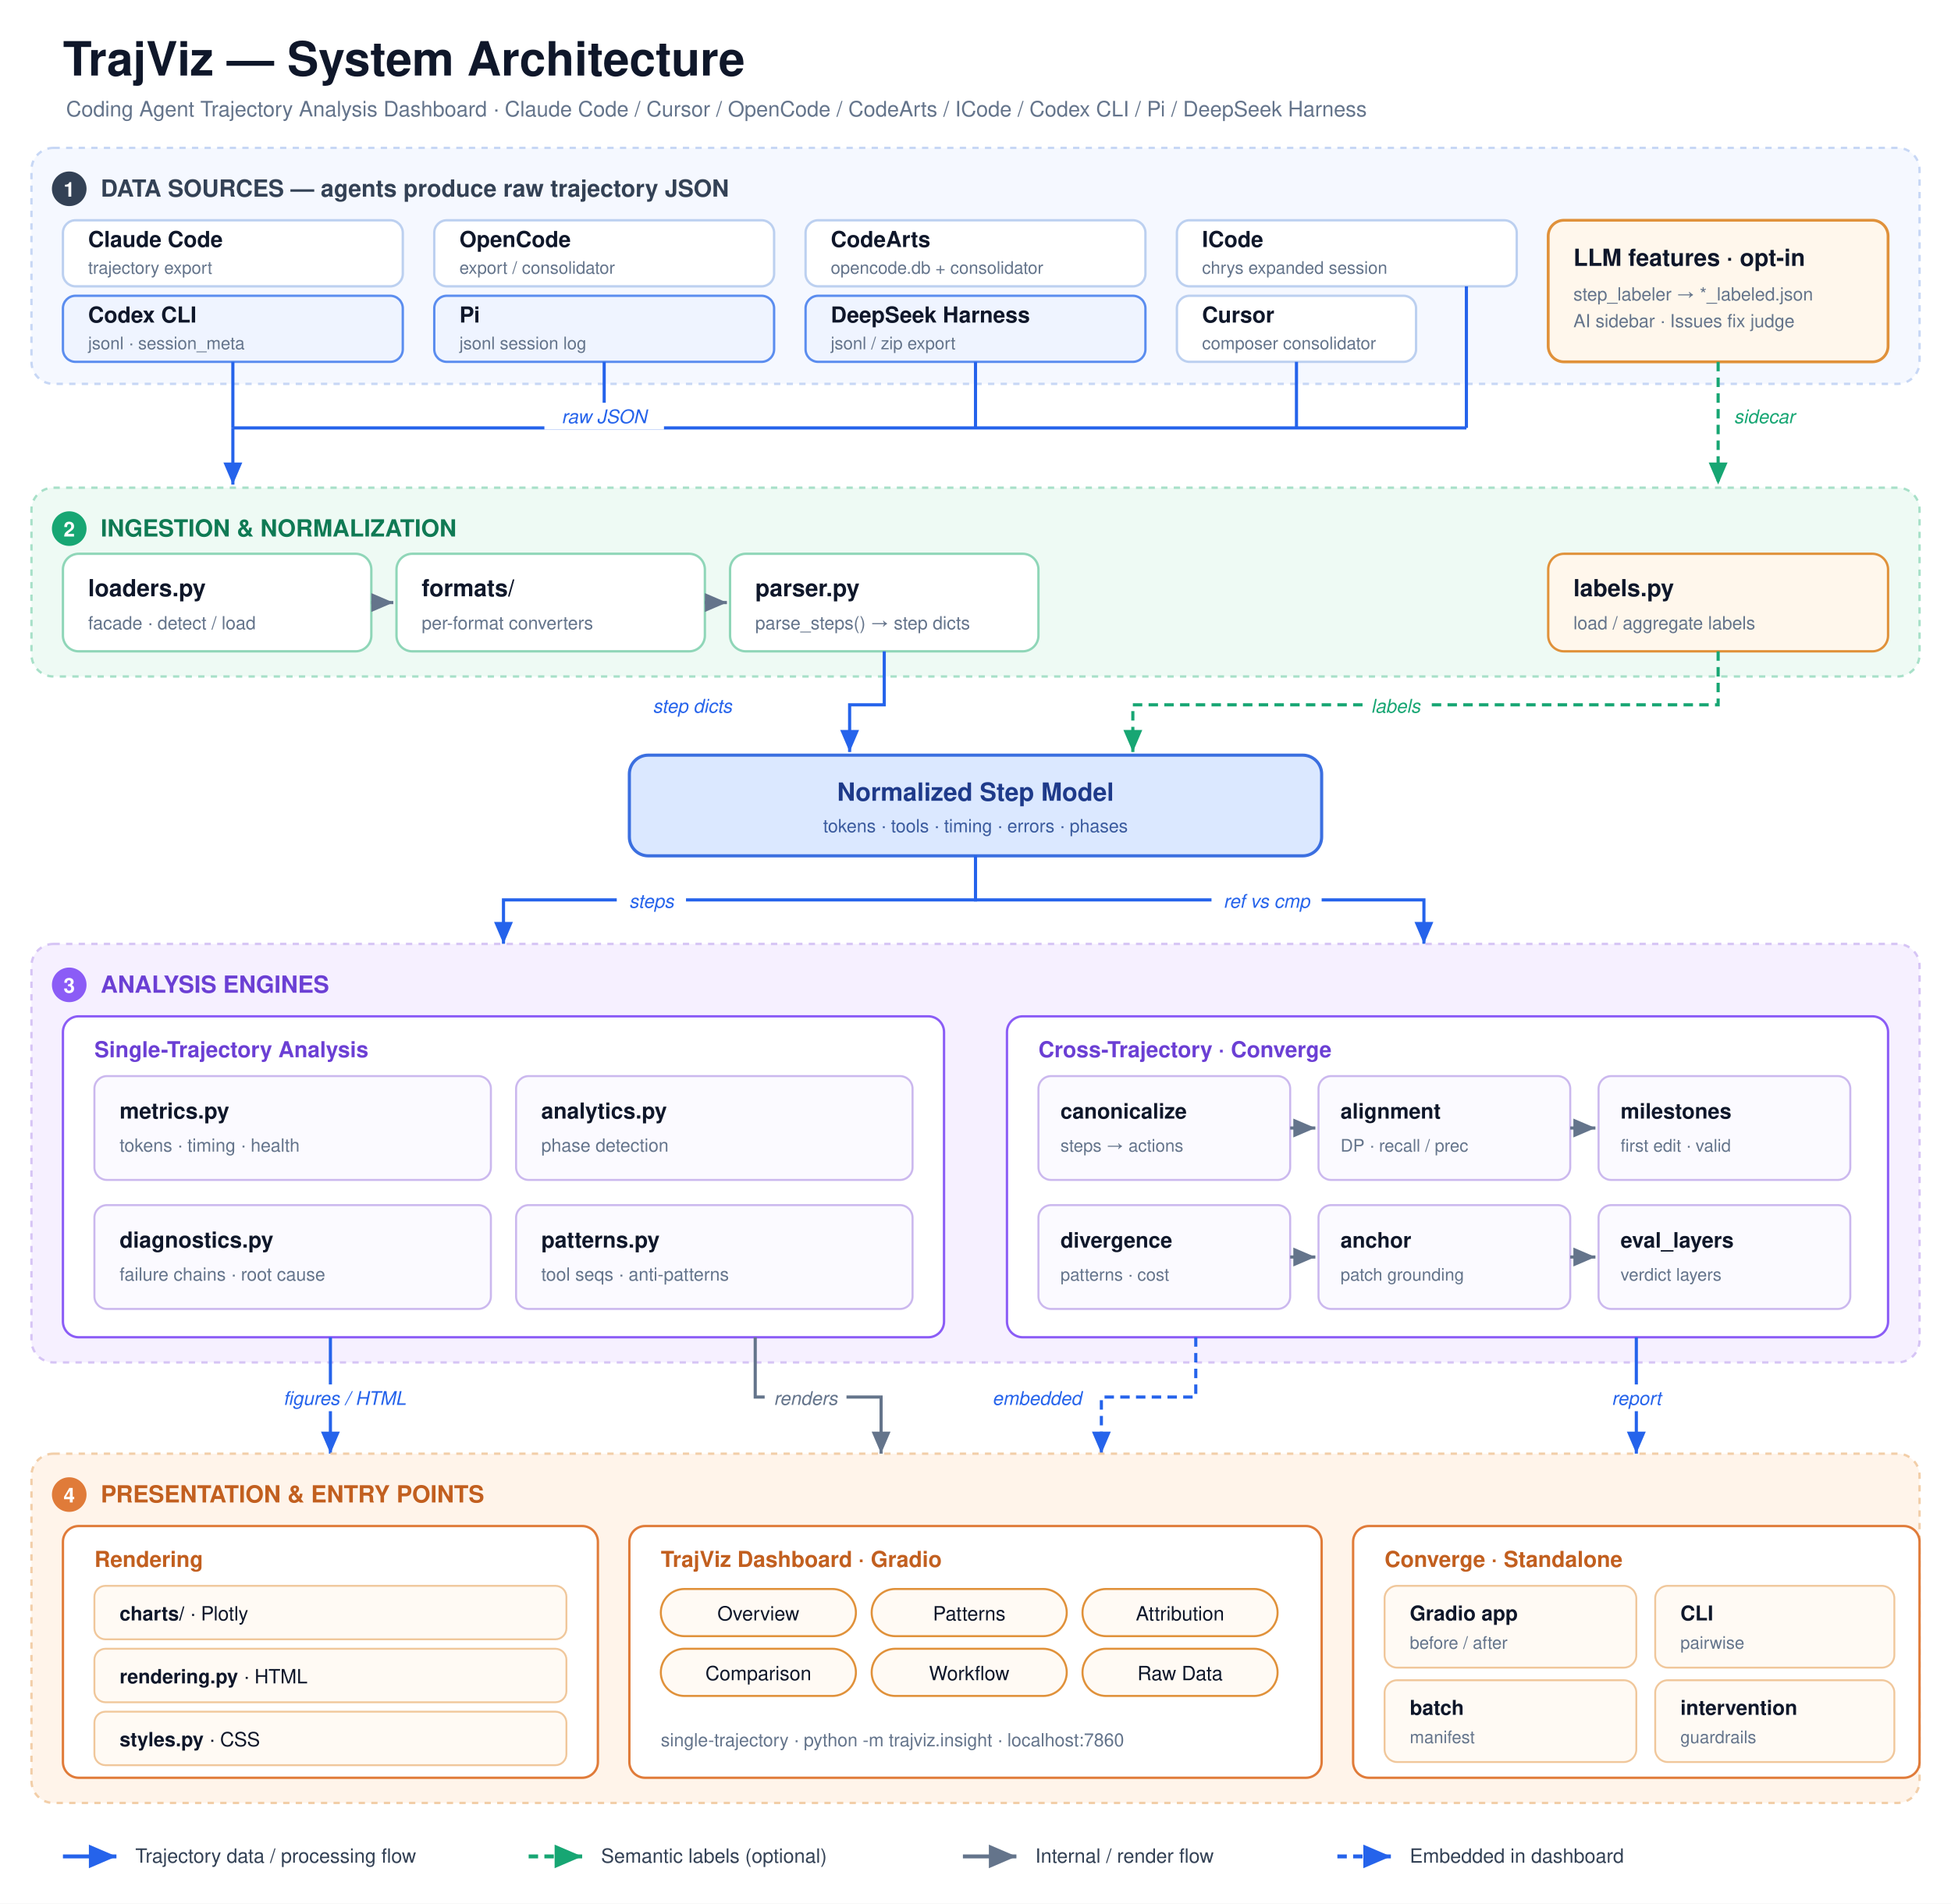
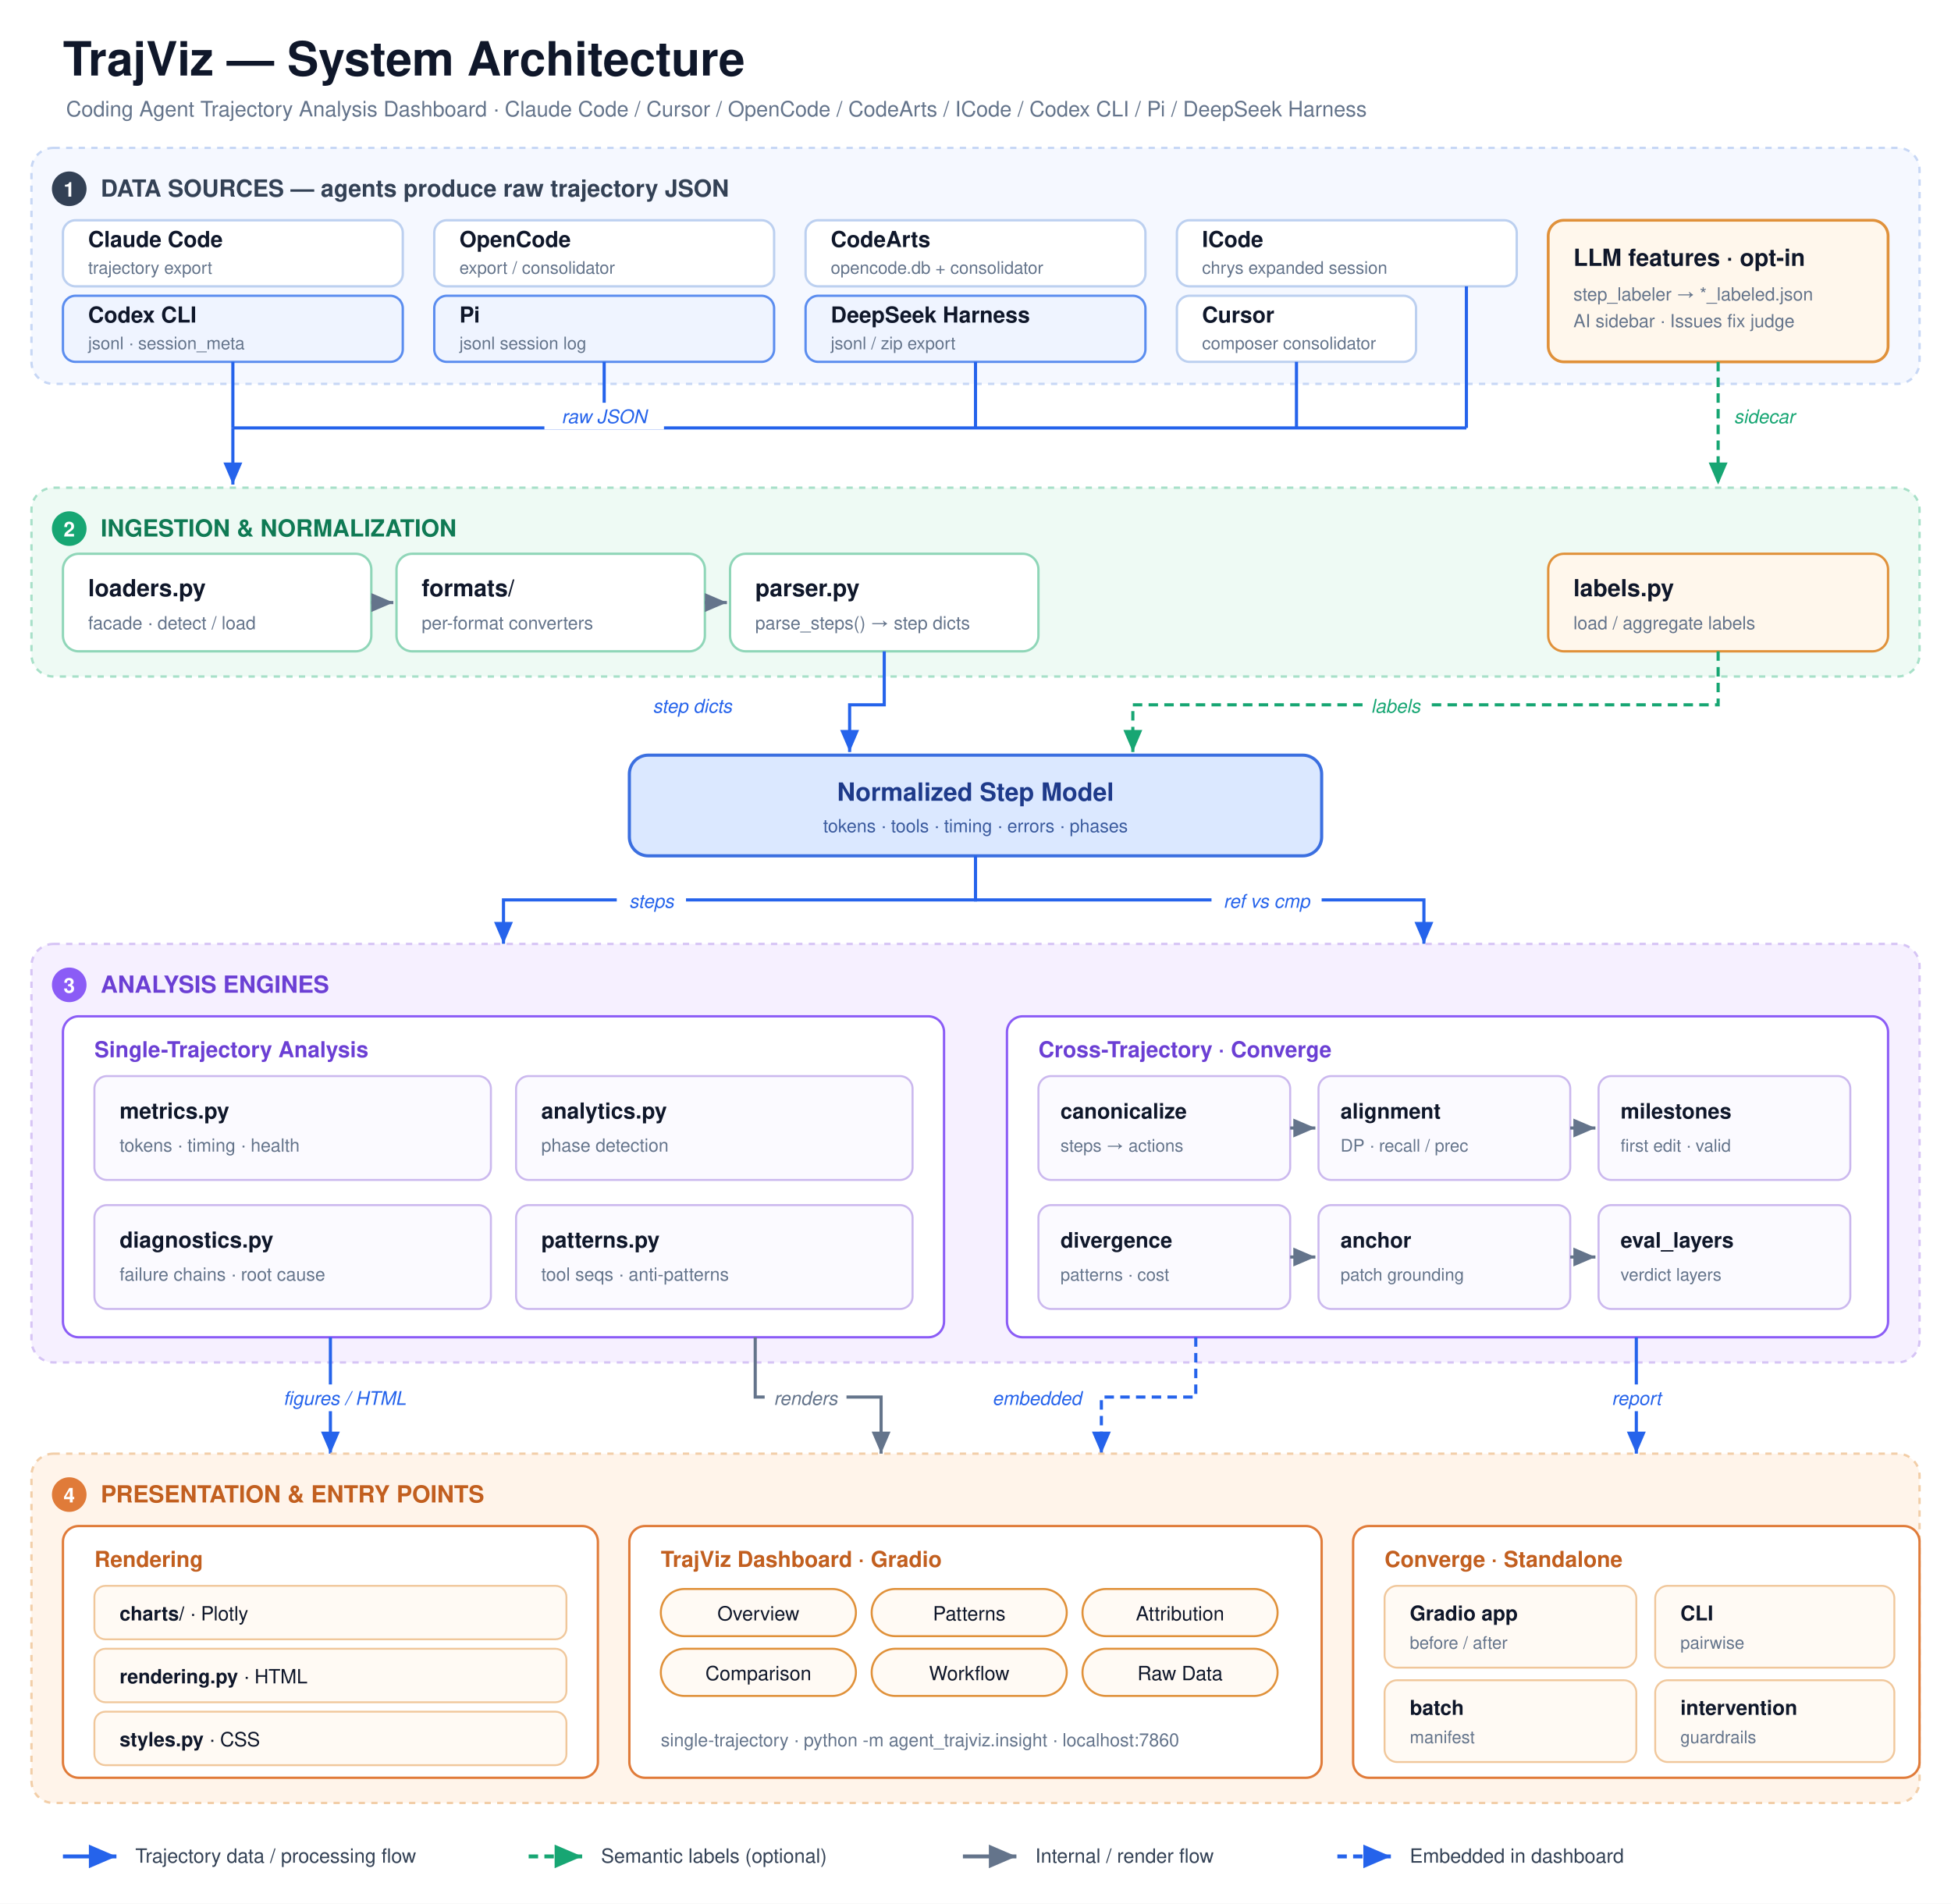
<svg xmlns="http://www.w3.org/2000/svg" viewBox="0 0 1240 1210" font-family="-apple-system, BlinkMacSystemFont, 'Segoe UI', Helvetica, Arial, sans-serif">
  <defs>
    <marker id="ah-blue" markerWidth="9" markerHeight="9" refX="7" refY="3" orient="auto">
      <path d="M0,0 L7,3 L0,6 Z" fill="#2563eb" />
    </marker>
    <marker id="ah-grey" markerWidth="9" markerHeight="9" refX="7" refY="3" orient="auto">
      <path d="M0,0 L7,3 L0,6 Z" fill="#64748b" />
    </marker>
    <marker id="ah-green" markerWidth="9" markerHeight="9" refX="7" refY="3" orient="auto">
      <path d="M0,0 L7,3 L0,6 Z" fill="#17a673" />
    </marker>
  </defs>
  <rect x="0" y="0" width="1240" height="1210" fill="#ffffff" />
  <text x="40" y="48" font-size="30" font-weight="700" fill="#0f172a">TrajViz — System Architecture</text>
  <text x="42" y="74" font-size="13.5" fill="#64748b">Coding Agent Trajectory Analysis Dashboard · Claude Code / Cursor / OpenCode / CodeArts / ICode / Codex CLI / Pi / DeepSeek Harness</text>
  <rect x="20" y="94" width="1200" height="150" rx="14" fill="#f5f8ff" stroke="#c7d7f5" stroke-width="1.5" stroke-dasharray="4 4" />
  <circle cx="44" cy="120" r="11" fill="#334155" />
  <text x="44" y="125" font-size="13" font-weight="700" fill="#fff" text-anchor="middle">1</text>
  <text x="64" y="125" font-size="15" font-weight="700" fill="#334155">DATA SOURCES — agents produce raw trajectory JSON</text>
  <rect x="40" y="140" width="216" height="42" rx="8" fill="#ffffff" stroke="#bcd0f0" stroke-width="1.5" />
  <text x="56" y="157" font-size="14" font-weight="700" fill="#0f172a">Claude Code</text>
  <text x="56" y="174" font-size="11" fill="#64748b">trajectory export</text>
  <rect x="276" y="140" width="216" height="42" rx="8" fill="#ffffff" stroke="#bcd0f0" stroke-width="1.5" />
  <text x="292" y="157" font-size="14" font-weight="700" fill="#0f172a">OpenCode</text>
  <text x="292" y="174" font-size="11" fill="#64748b">export / consolidator</text>
  <rect x="512" y="140" width="216" height="42" rx="8" fill="#ffffff" stroke="#bcd0f0" stroke-width="1.5" />
  <text x="528" y="157" font-size="14" font-weight="700" fill="#0f172a">CodeArts</text>
  <text x="528" y="174" font-size="11" fill="#64748b">opencode.db + consolidator</text>
  <rect x="748" y="140" width="216" height="42" rx="8" fill="#ffffff" stroke="#bcd0f0" stroke-width="1.5" />
  <text x="764" y="157" font-size="14" font-weight="700" fill="#0f172a">ICode</text>
  <text x="764" y="174" font-size="11" fill="#64748b">chrys expanded session</text>
  <rect x="40" y="188" width="216" height="42" rx="8" fill="#eff4ff" stroke="#5b8def" stroke-width="1.5" />
  <text x="56" y="205" font-size="14" font-weight="700" fill="#0f172a">Codex CLI</text>
  <text x="56" y="222" font-size="11" fill="#64748b">jsonl · session_meta</text>
  <rect x="276" y="188" width="216" height="42" rx="8" fill="#eff4ff" stroke="#5b8def" stroke-width="1.5" />
  <text x="292" y="205" font-size="14" font-weight="700" fill="#0f172a">Pi</text>
  <text x="292" y="222" font-size="11" fill="#64748b">jsonl session log</text>
  <rect x="512" y="188" width="216" height="42" rx="8" fill="#eff4ff" stroke="#5b8def" stroke-width="1.5" />
  <text x="528" y="205" font-size="14" font-weight="700" fill="#0f172a">DeepSeek Harness</text>
  <text x="528" y="222" font-size="11" fill="#64748b">jsonl / zip export</text>
  <rect x="748" y="188" width="152" height="42" rx="8" fill="#ffffff" stroke="#bcd0f0" stroke-width="1.5" />
  <text x="764" y="205" font-size="14" font-weight="700" fill="#0f172a">Cursor</text>
  <text x="764" y="222" font-size="11" fill="#64748b">composer consolidator</text>
  <rect x="984" y="140" width="216" height="90" rx="10" fill="#fff7ec" stroke="#e0913a" stroke-width="1.8" />
  <text x="1000" y="169" font-size="15" font-weight="700" fill="#0f172a">LLM features · opt-in</text>
  <text x="1000" y="191" font-size="11.5" fill="#64748b">step_labeler → *_labeled.json</text>
  <text x="1000" y="208" font-size="11.5" fill="#64748b">AI sidebar · Issues fix judge</text>
  <polyline points="148,230 148,272" fill="none" stroke="#2563eb" stroke-width="2" />
  <polyline points="384,230 384,272" fill="none" stroke="#2563eb" stroke-width="2" />
  <polyline points="620,230 620,272" fill="none" stroke="#2563eb" stroke-width="2" />
  <polyline points="932,182 932,272" fill="none" stroke="#2563eb" stroke-width="2" />
  <polyline points="824,230 824,272" fill="none" stroke="#2563eb" stroke-width="2" />
  <polyline points="148,272 932,272" fill="none" stroke="#2563eb" stroke-width="2" />
  <polyline points="148,272 148,308" fill="none" stroke="#2563eb" stroke-width="2" marker-end="url(#ah-blue)" />
  <rect x="346" y="256" width="76" height="17" fill="#ffffff" />
  <text x="384" y="269" font-size="12" fill="#2563eb" font-style="italic" text-anchor="middle">raw JSON</text>
  <polyline points="1092,230 1092,308" fill="none" stroke="#17a673" stroke-width="2" stroke-dasharray="6 4" marker-end="url(#ah-green)" />
  <rect x="1100" y="256" width="52" height="17" fill="#ffffff" />
  <text x="1102" y="269" font-size="12" fill="#17a673" font-style="italic">sidecar</text>
  <rect x="20" y="310" width="1200" height="120" rx="14" fill="#eefaf4" stroke="#a7e0c8" stroke-width="1.5" stroke-dasharray="4 4" />
  <circle cx="44" cy="336" r="11" fill="#17a673" />
  <text x="44" y="341" font-size="13" font-weight="700" fill="#fff" text-anchor="middle">2</text>
  <text x="64" y="341" font-size="15" font-weight="700" fill="#0f7a54">INGESTION &amp; NORMALIZATION</text>
  <rect x="40" y="352" width="196" height="62" rx="10" fill="#ffffff" stroke="#8fd6b8" stroke-width="1.5" />
  <text x="56" y="379" font-size="15" font-weight="700" fill="#0f172a">loaders.py</text>
  <text x="56" y="400" font-size="11.5" fill="#64748b">facade · detect / load</text>
  <rect x="252" y="352" width="196" height="62" rx="10" fill="#ffffff" stroke="#8fd6b8" stroke-width="1.5" />
  <text x="268" y="379" font-size="15" font-weight="700" fill="#0f172a">formats/</text>
  <text x="268" y="400" font-size="11.5" fill="#64748b">per-format converters</text>
  <polyline points="236,383 250,383" fill="none" stroke="#64748b" stroke-width="2" marker-end="url(#ah-grey)" />
  <rect x="464" y="352" width="196" height="62" rx="10" fill="#ffffff" stroke="#8fd6b8" stroke-width="1.5" />
  <text x="480" y="379" font-size="15" font-weight="700" fill="#0f172a">parser.py</text>
  <text x="480" y="400" font-size="11.5" fill="#64748b">parse_steps() → step dicts</text>
  <polyline points="448,383 462,383" fill="none" stroke="#64748b" stroke-width="2" marker-end="url(#ah-grey)" />
  <rect x="984" y="352" width="216" height="62" rx="10" fill="#fff7ec" stroke="#e0913a" stroke-width="1.5" />
  <text x="1000" y="379" font-size="15" font-weight="700" fill="#0f172a">labels.py</text>
  <text x="1000" y="400" font-size="11.5" fill="#64748b">load / aggregate labels</text>
  <polyline points="562,414 562,448 540,448 540,478" fill="none" stroke="#2563eb" stroke-width="2" marker-end="url(#ah-blue)" />
  <rect x="408" y="440" width="64" height="17" fill="#ffffff" />
  <text x="440" y="453" font-size="12" fill="#2563eb" font-style="italic" text-anchor="middle">step dicts</text>
  <polyline points="1092,414 1092,448 720,448 720,478" fill="none" stroke="#17a673" stroke-width="2" stroke-dasharray="6 4" marker-end="url(#ah-green)" />
  <rect x="866" y="440" width="42" height="17" fill="#ffffff" />
  <text x="887" y="453" font-size="12" fill="#17a673" font-style="italic" text-anchor="middle">labels</text>
  <rect x="400" y="480" width="440" height="64" rx="12" fill="#dbe8ff" stroke="#3b6fe0" stroke-width="2" />
  <text x="620" y="509" font-size="16" font-weight="700" fill="#1e3a8a" text-anchor="middle">Normalized Step Model</text>
  <text x="620" y="529" font-size="11.5" fill="#3b5b9e" text-anchor="middle">tokens · tools · timing · errors · phases</text>
  <polyline points="620,544 620,572 320,572 320,600" fill="none" stroke="#2563eb" stroke-width="2" marker-end="url(#ah-blue)" />
  <rect x="392" y="564" width="44" height="17" fill="#ffffff" />
  <text x="414" y="577" font-size="12" fill="#2563eb" font-style="italic" text-anchor="middle">steps</text>
  <polyline points="620,544 620,572 905,572 905,600" fill="none" stroke="#2563eb" stroke-width="2" marker-end="url(#ah-blue)" />
  <rect x="770" y="564" width="70" height="17" fill="#ffffff" />
  <text x="805" y="577" font-size="12" fill="#2563eb" font-style="italic" text-anchor="middle">ref vs cmp</text>
  <rect x="20" y="600" width="1200" height="266" rx="14" fill="#f6f0ff" stroke="#d6c4f5" stroke-width="1.5" stroke-dasharray="4 4" />
  <circle cx="44" cy="626" r="11" fill="#8b5cf6" />
  <text x="44" y="631" font-size="13" font-weight="700" fill="#fff" text-anchor="middle">3</text>
  <text x="64" y="631" font-size="15" font-weight="700" fill="#6b3fd4">ANALYSIS ENGINES</text>
  <rect x="40" y="646" width="560" height="204" rx="10" fill="#ffffff" stroke="#8b5cf6" stroke-width="1.5" />
  <text x="60" y="672" font-size="14" font-weight="700" fill="#6b3fd4">Single-Trajectory Analysis</text>
  <rect x="60" y="684" width="252" height="66" rx="8" fill="#fbfaff" stroke="#cbb8ee" stroke-width="1.3" />
  <text x="76" y="711" font-size="14" font-weight="700" fill="#0f172a">metrics.py</text>
  <text x="76" y="732" font-size="11.5" fill="#64748b">tokens · timing · health</text>
  <rect x="328" y="684" width="252" height="66" rx="8" fill="#fbfaff" stroke="#cbb8ee" stroke-width="1.3" />
  <text x="344" y="711" font-size="14" font-weight="700" fill="#0f172a">analytics.py</text>
  <text x="344" y="732" font-size="11.5" fill="#64748b">phase detection</text>
  <rect x="60" y="766" width="252" height="66" rx="8" fill="#fbfaff" stroke="#cbb8ee" stroke-width="1.3" />
  <text x="76" y="793" font-size="14" font-weight="700" fill="#0f172a">diagnostics.py</text>
  <text x="76" y="814" font-size="11.5" fill="#64748b">failure chains · root cause</text>
  <rect x="328" y="766" width="252" height="66" rx="8" fill="#fbfaff" stroke="#cbb8ee" stroke-width="1.3" />
  <text x="344" y="793" font-size="14" font-weight="700" fill="#0f172a">patterns.py</text>
  <text x="344" y="814" font-size="11.5" fill="#64748b">tool seqs · anti-patterns</text>
  <rect x="640" y="646" width="560" height="204" rx="10" fill="#ffffff" stroke="#8b5cf6" stroke-width="1.5" />
  <text x="660" y="672" font-size="14" font-weight="700" fill="#6b3fd4">Cross-Trajectory · Converge</text>
  <rect x="660" y="684" width="160" height="66" rx="8" fill="#fbfaff" stroke="#cbb8ee" stroke-width="1.3" />
  <text x="674" y="711" font-size="13.5" font-weight="700" fill="#0f172a">canonicalize</text>
  <text x="674" y="732" font-size="11" fill="#64748b">steps → actions</text>
  <rect x="838" y="684" width="160" height="66" rx="8" fill="#fbfaff" stroke="#cbb8ee" stroke-width="1.3" />
  <text x="852" y="711" font-size="13.5" font-weight="700" fill="#0f172a">alignment</text>
  <text x="852" y="732" font-size="11" fill="#64748b">DP · recall / prec</text>
  <rect x="1016" y="684" width="160" height="66" rx="8" fill="#fbfaff" stroke="#cbb8ee" stroke-width="1.3" />
  <text x="1030" y="711" font-size="13.5" font-weight="700" fill="#0f172a">milestones</text>
  <text x="1030" y="732" font-size="11" fill="#64748b">first edit · valid</text>
  <polyline points="820,717 836,717" fill="none" stroke="#64748b" stroke-width="2" marker-end="url(#ah-grey)" />
  <polyline points="998,717 1014,717" fill="none" stroke="#64748b" stroke-width="2" marker-end="url(#ah-grey)" />
  <rect x="660" y="766" width="160" height="66" rx="8" fill="#fbfaff" stroke="#cbb8ee" stroke-width="1.3" />
  <text x="674" y="793" font-size="13.5" font-weight="700" fill="#0f172a">divergence</text>
  <text x="674" y="814" font-size="11" fill="#64748b">patterns · cost</text>
  <rect x="838" y="766" width="160" height="66" rx="8" fill="#fbfaff" stroke="#cbb8ee" stroke-width="1.3" />
  <text x="852" y="793" font-size="13.5" font-weight="700" fill="#0f172a">anchor</text>
  <text x="852" y="814" font-size="11" fill="#64748b">patch grounding</text>
  <rect x="1016" y="766" width="160" height="66" rx="8" fill="#fbfaff" stroke="#cbb8ee" stroke-width="1.3" />
  <text x="1030" y="793" font-size="13.5" font-weight="700" fill="#0f172a">eval_layers</text>
  <text x="1030" y="814" font-size="11" fill="#64748b">verdict layers</text>
  <polyline points="820,799 836,799" fill="none" stroke="#64748b" stroke-width="2" marker-end="url(#ah-grey)" />
  <polyline points="998,799 1014,799" fill="none" stroke="#64748b" stroke-width="2" marker-end="url(#ah-grey)" />
  <polyline points="210,850 210,924" fill="none" stroke="#2563eb" stroke-width="2" marker-end="url(#ah-blue)" />
  <rect x="176" y="880" width="86" height="17" fill="#ffffff" />
  <text x="219" y="893" font-size="12" fill="#2563eb" font-style="italic" text-anchor="middle">figures / HTML</text>
  <polyline points="480,850 480,888 560,888 560,924" fill="none" stroke="#64748b" stroke-width="2" marker-end="url(#ah-grey)" />
  <rect x="486" y="880" width="52" height="17" fill="#ffffff" />
  <text x="512" y="893" font-size="12" fill="#64748b" font-style="italic" text-anchor="middle">renders</text>
  <polyline points="760,850 760,888 700,888 700,924" fill="none" stroke="#2563eb" stroke-width="2" stroke-dasharray="6 4" marker-end="url(#ah-blue)" />
  <rect x="626" y="880" width="66" height="17" fill="#ffffff" />
  <text x="659" y="893" font-size="12" fill="#2563eb" font-style="italic" text-anchor="middle">embedded</text>
  <polyline points="1040,850 1040,924" fill="none" stroke="#2563eb" stroke-width="2" marker-end="url(#ah-blue)" />
  <rect x="1016" y="880" width="48" height="17" fill="#ffffff" />
  <text x="1040" y="893" font-size="12" fill="#2563eb" font-style="italic" text-anchor="middle">report</text>
  <rect x="20" y="924" width="1200" height="222" rx="14" fill="#fff4ea" stroke="#f2cea8" stroke-width="1.5" stroke-dasharray="4 4" />
  <circle cx="44" cy="950" r="11" fill="#e07b39" />
  <text x="44" y="955" font-size="13" font-weight="700" fill="#fff" text-anchor="middle">4</text>
  <text x="64" y="955" font-size="15" font-weight="700" fill="#c25f1f">PRESENTATION &amp; ENTRY POINTS</text>
  <rect x="40" y="970" width="340" height="160" rx="10" fill="#ffffff" stroke="#e07b39" stroke-width="1.5" />
  <text x="60" y="996" font-size="14" font-weight="700" fill="#c25f1f">Rendering</text>
  <rect x="60" y="1008" width="300" height="34" rx="7" fill="#fffaf4" stroke="#f0c79b" stroke-width="1.2" />
  <text x="76" y="1030" font-size="12.5" fill="#0f172a">
    <tspan font-weight="700">charts/</tspan> · Plotly</text>
  <rect x="60" y="1048" width="300" height="34" rx="7" fill="#fffaf4" stroke="#f0c79b" stroke-width="1.2" />
  <text x="76" y="1070" font-size="12.5" fill="#0f172a">
    <tspan font-weight="700">rendering.py</tspan> · HTML</text>
  <rect x="60" y="1088" width="300" height="34" rx="7" fill="#fffaf4" stroke="#f0c79b" stroke-width="1.2" />
  <text x="76" y="1110" font-size="12.5" fill="#0f172a">
    <tspan font-weight="700">styles.py</tspan> · CSS</text>
  <rect x="400" y="970" width="440" height="160" rx="10" fill="#ffffff" stroke="#e07b39" stroke-width="1.5" />
  <text x="420" y="996" font-size="14" font-weight="700" fill="#c25f1f">TrajViz Dashboard · Gradio</text>
  <g font-size="12.5">
    <rect x="420" y="1010" width="124" height="30" rx="15" fill="#fffaf4" stroke="#e0913a" stroke-width="1.3" />
    <text x="482" y="1030" text-anchor="middle" fill="#0f172a">Overview</text>
    <rect x="554" y="1010" width="124" height="30" rx="15" fill="#fffaf4" stroke="#e0913a" stroke-width="1.3" />
    <text x="616" y="1030" text-anchor="middle" fill="#0f172a">Patterns</text>
    <rect x="688" y="1010" width="124" height="30" rx="15" fill="#fffaf4" stroke="#e0913a" stroke-width="1.3" />
    <text x="750" y="1030" text-anchor="middle" fill="#0f172a">Attribution</text>
    <rect x="420" y="1048" width="124" height="30" rx="15" fill="#fffaf4" stroke="#e0913a" stroke-width="1.3" />
    <text x="482" y="1068" text-anchor="middle" fill="#0f172a">Comparison</text>
    <rect x="554" y="1048" width="124" height="30" rx="15" fill="#fffaf4" stroke="#e0913a" stroke-width="1.3" />
    <text x="616" y="1068" text-anchor="middle" fill="#0f172a">Workflow</text>
    <rect x="688" y="1048" width="124" height="30" rx="15" fill="#fffaf4" stroke="#e0913a" stroke-width="1.3" />
    <text x="750" y="1068" text-anchor="middle" fill="#0f172a">Raw Data</text>
  </g>
-   <text x="420" y="1110" font-size="11.5" fill="#64748b">single-trajectory · python -m trajviz.insight · localhost:7860</text>
+   <text x="420" y="1110" font-size="11.5" fill="#64748b">single-trajectory · python -m agent_trajviz.insight · localhost:7860</text>
  <rect x="860" y="970" width="360" height="160" rx="10" fill="#ffffff" stroke="#e07b39" stroke-width="1.5" />
  <text x="880" y="996" font-size="14" font-weight="700" fill="#c25f1f">Converge · Standalone</text>
  <rect x="880" y="1008" width="160" height="52" rx="8" fill="#fffaf4" stroke="#f0c79b" stroke-width="1.2" />
  <text x="896" y="1030" font-size="13" font-weight="700" fill="#0f172a">Gradio app</text>
  <text x="896" y="1048" font-size="11" fill="#64748b">before / after</text>
  <rect x="1052" y="1008" width="152" height="52" rx="8" fill="#fffaf4" stroke="#f0c79b" stroke-width="1.2" />
  <text x="1068" y="1030" font-size="13" font-weight="700" fill="#0f172a">CLI</text>
  <text x="1068" y="1048" font-size="11" fill="#64748b">pairwise</text>
  <rect x="880" y="1068" width="160" height="52" rx="8" fill="#fffaf4" stroke="#f0c79b" stroke-width="1.2" />
  <text x="896" y="1090" font-size="13" font-weight="700" fill="#0f172a">batch</text>
  <text x="896" y="1108" font-size="11" fill="#64748b">manifest</text>
  <rect x="1052" y="1068" width="152" height="52" rx="8" fill="#fffaf4" stroke="#f0c79b" stroke-width="1.2" />
  <text x="1068" y="1090" font-size="13" font-weight="700" fill="#0f172a">intervention</text>
  <text x="1068" y="1108" font-size="11" fill="#64748b">guardrails</text>
  <g font-size="12.5" fill="#334155">
    <polyline points="40,1180 74,1180" fill="none" stroke="#2563eb" stroke-width="2.5" marker-end="url(#ah-blue)" />
    <text x="86" y="1184">Trajectory data / processing flow</text>
    <polyline points="336,1180 370,1180" fill="none" stroke="#17a673" stroke-width="2.5" stroke-dasharray="6 4" marker-end="url(#ah-green)" />
    <text x="382" y="1184">Semantic labels (optional)</text>
    <polyline points="612,1180 646,1180" fill="none" stroke="#64748b" stroke-width="2.5" marker-end="url(#ah-grey)" />
    <text x="658" y="1184">Internal / render flow</text>
    <polyline points="850,1180 884,1180" fill="none" stroke="#2563eb" stroke-width="2.5" stroke-dasharray="6 4" marker-end="url(#ah-blue)" />
    <text x="896" y="1184">Embedded in dashboard</text>
  </g>
</svg>
